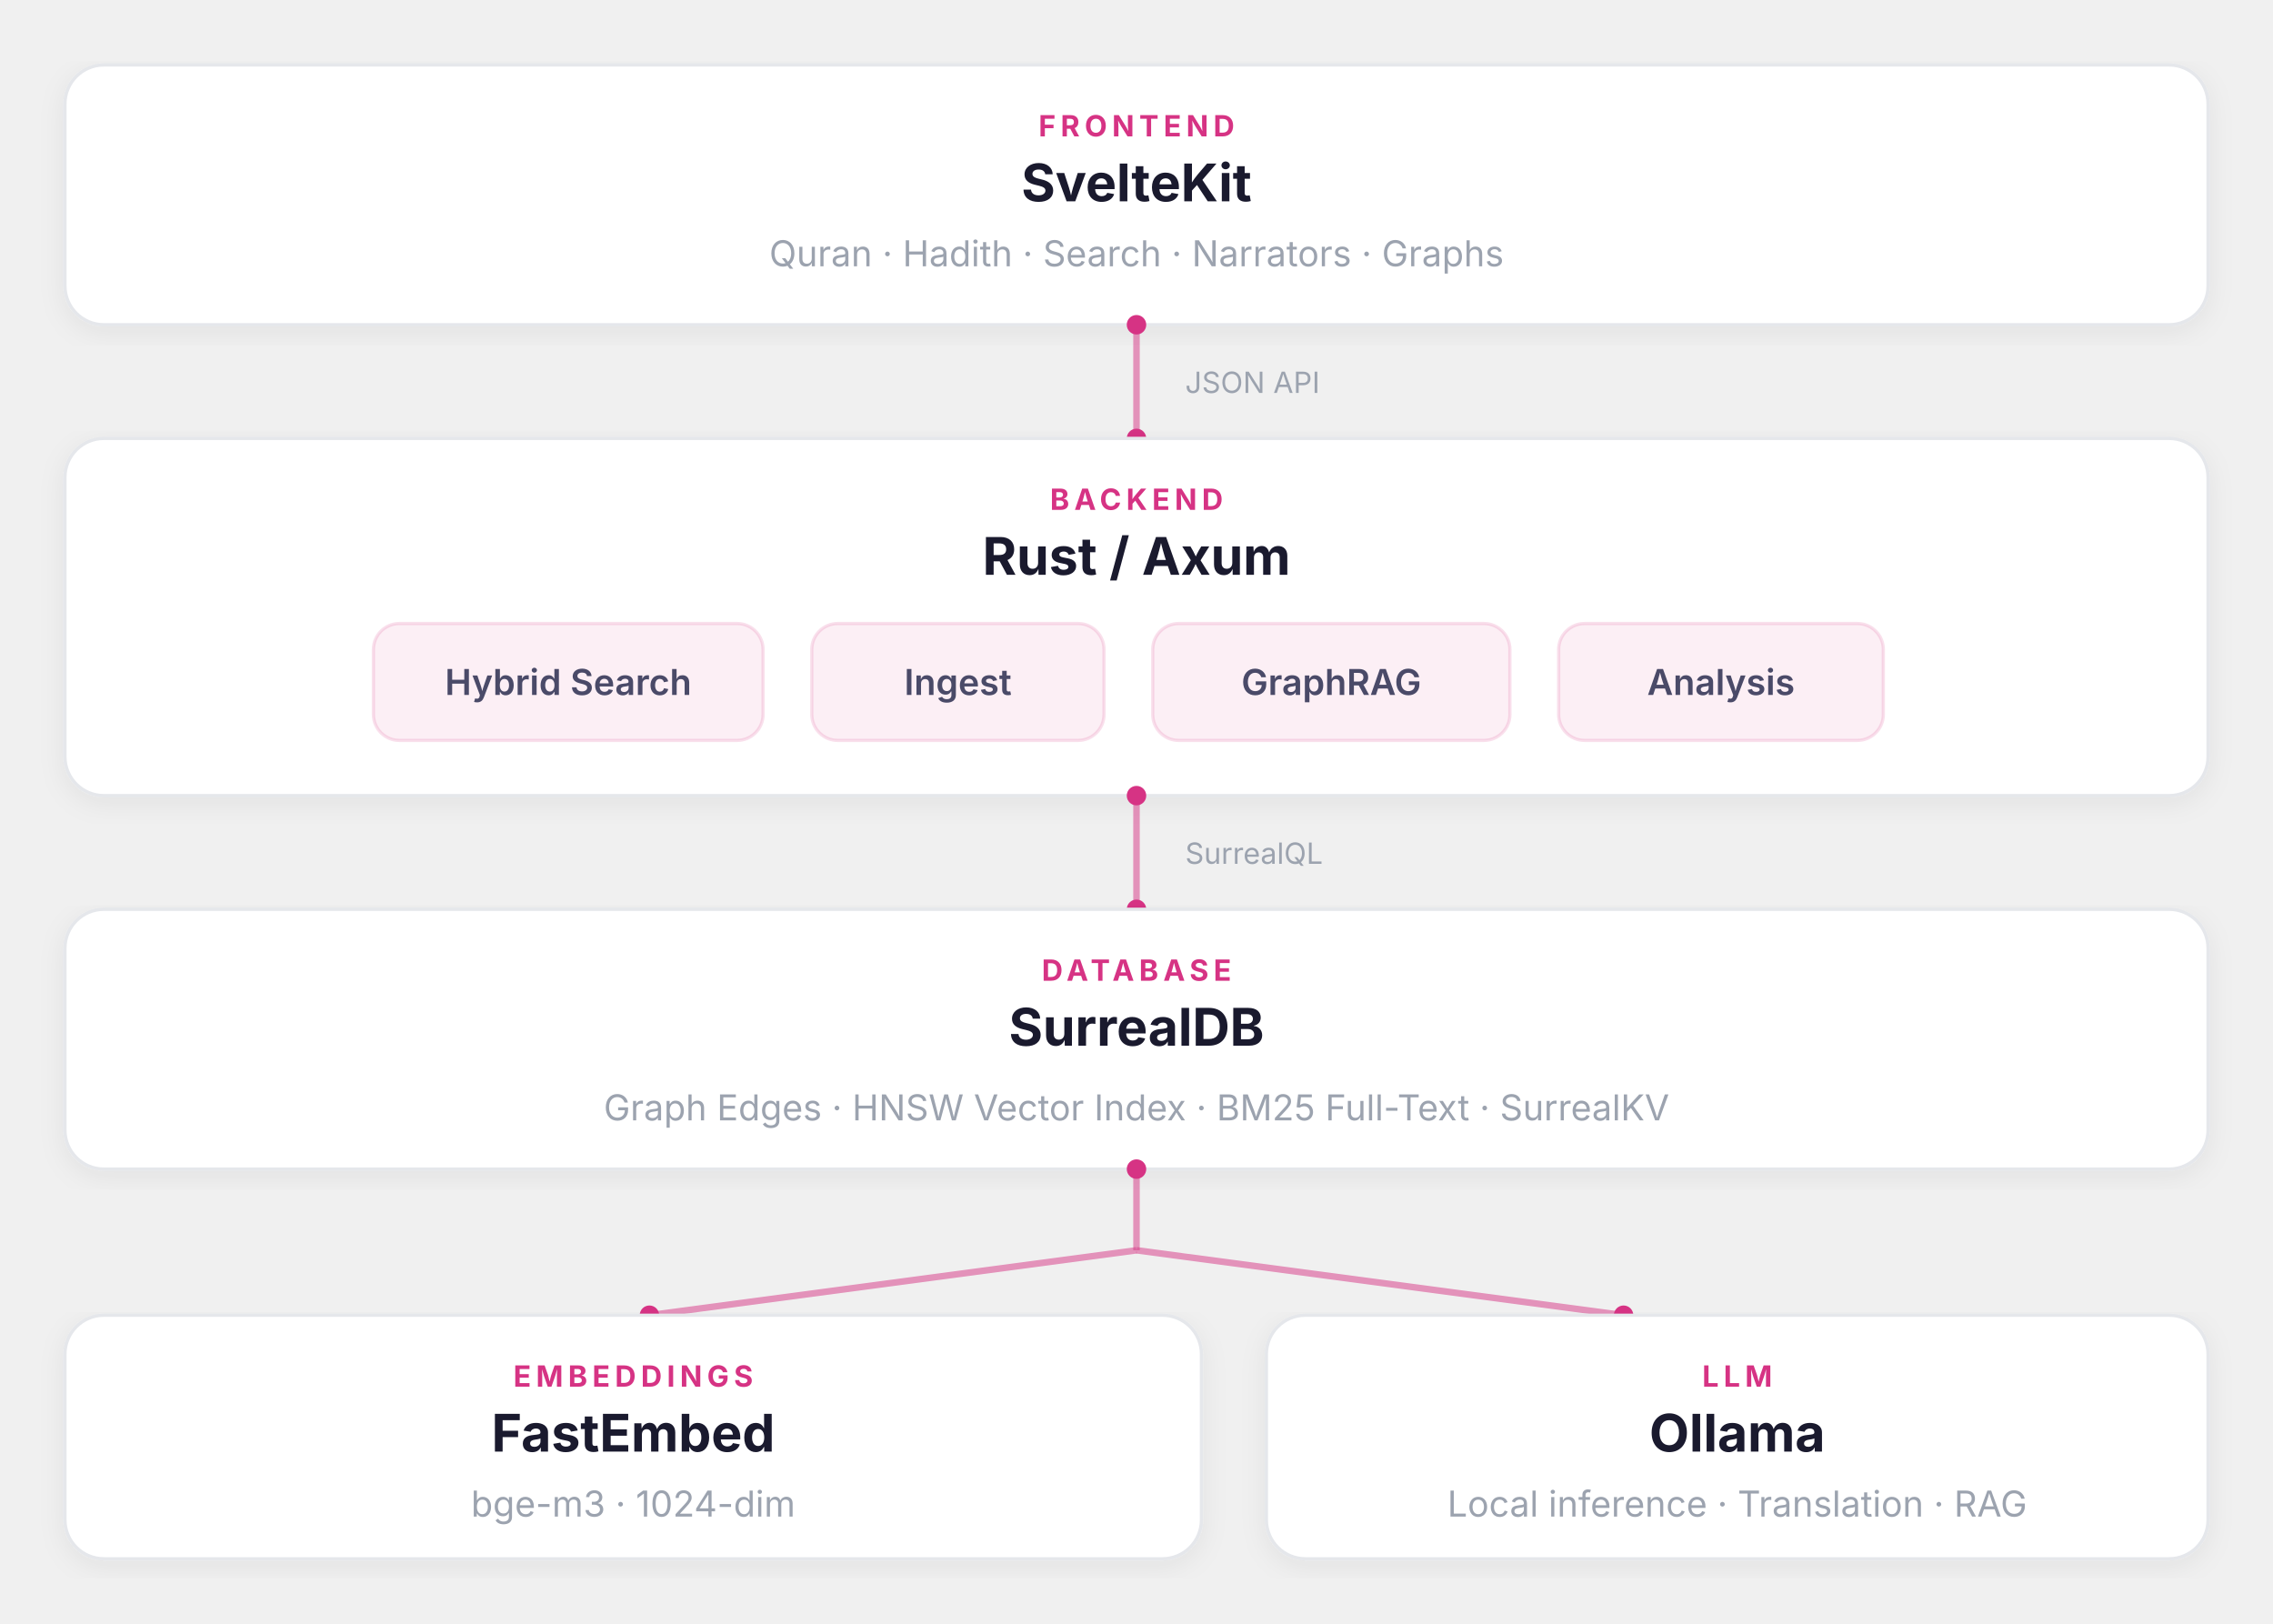
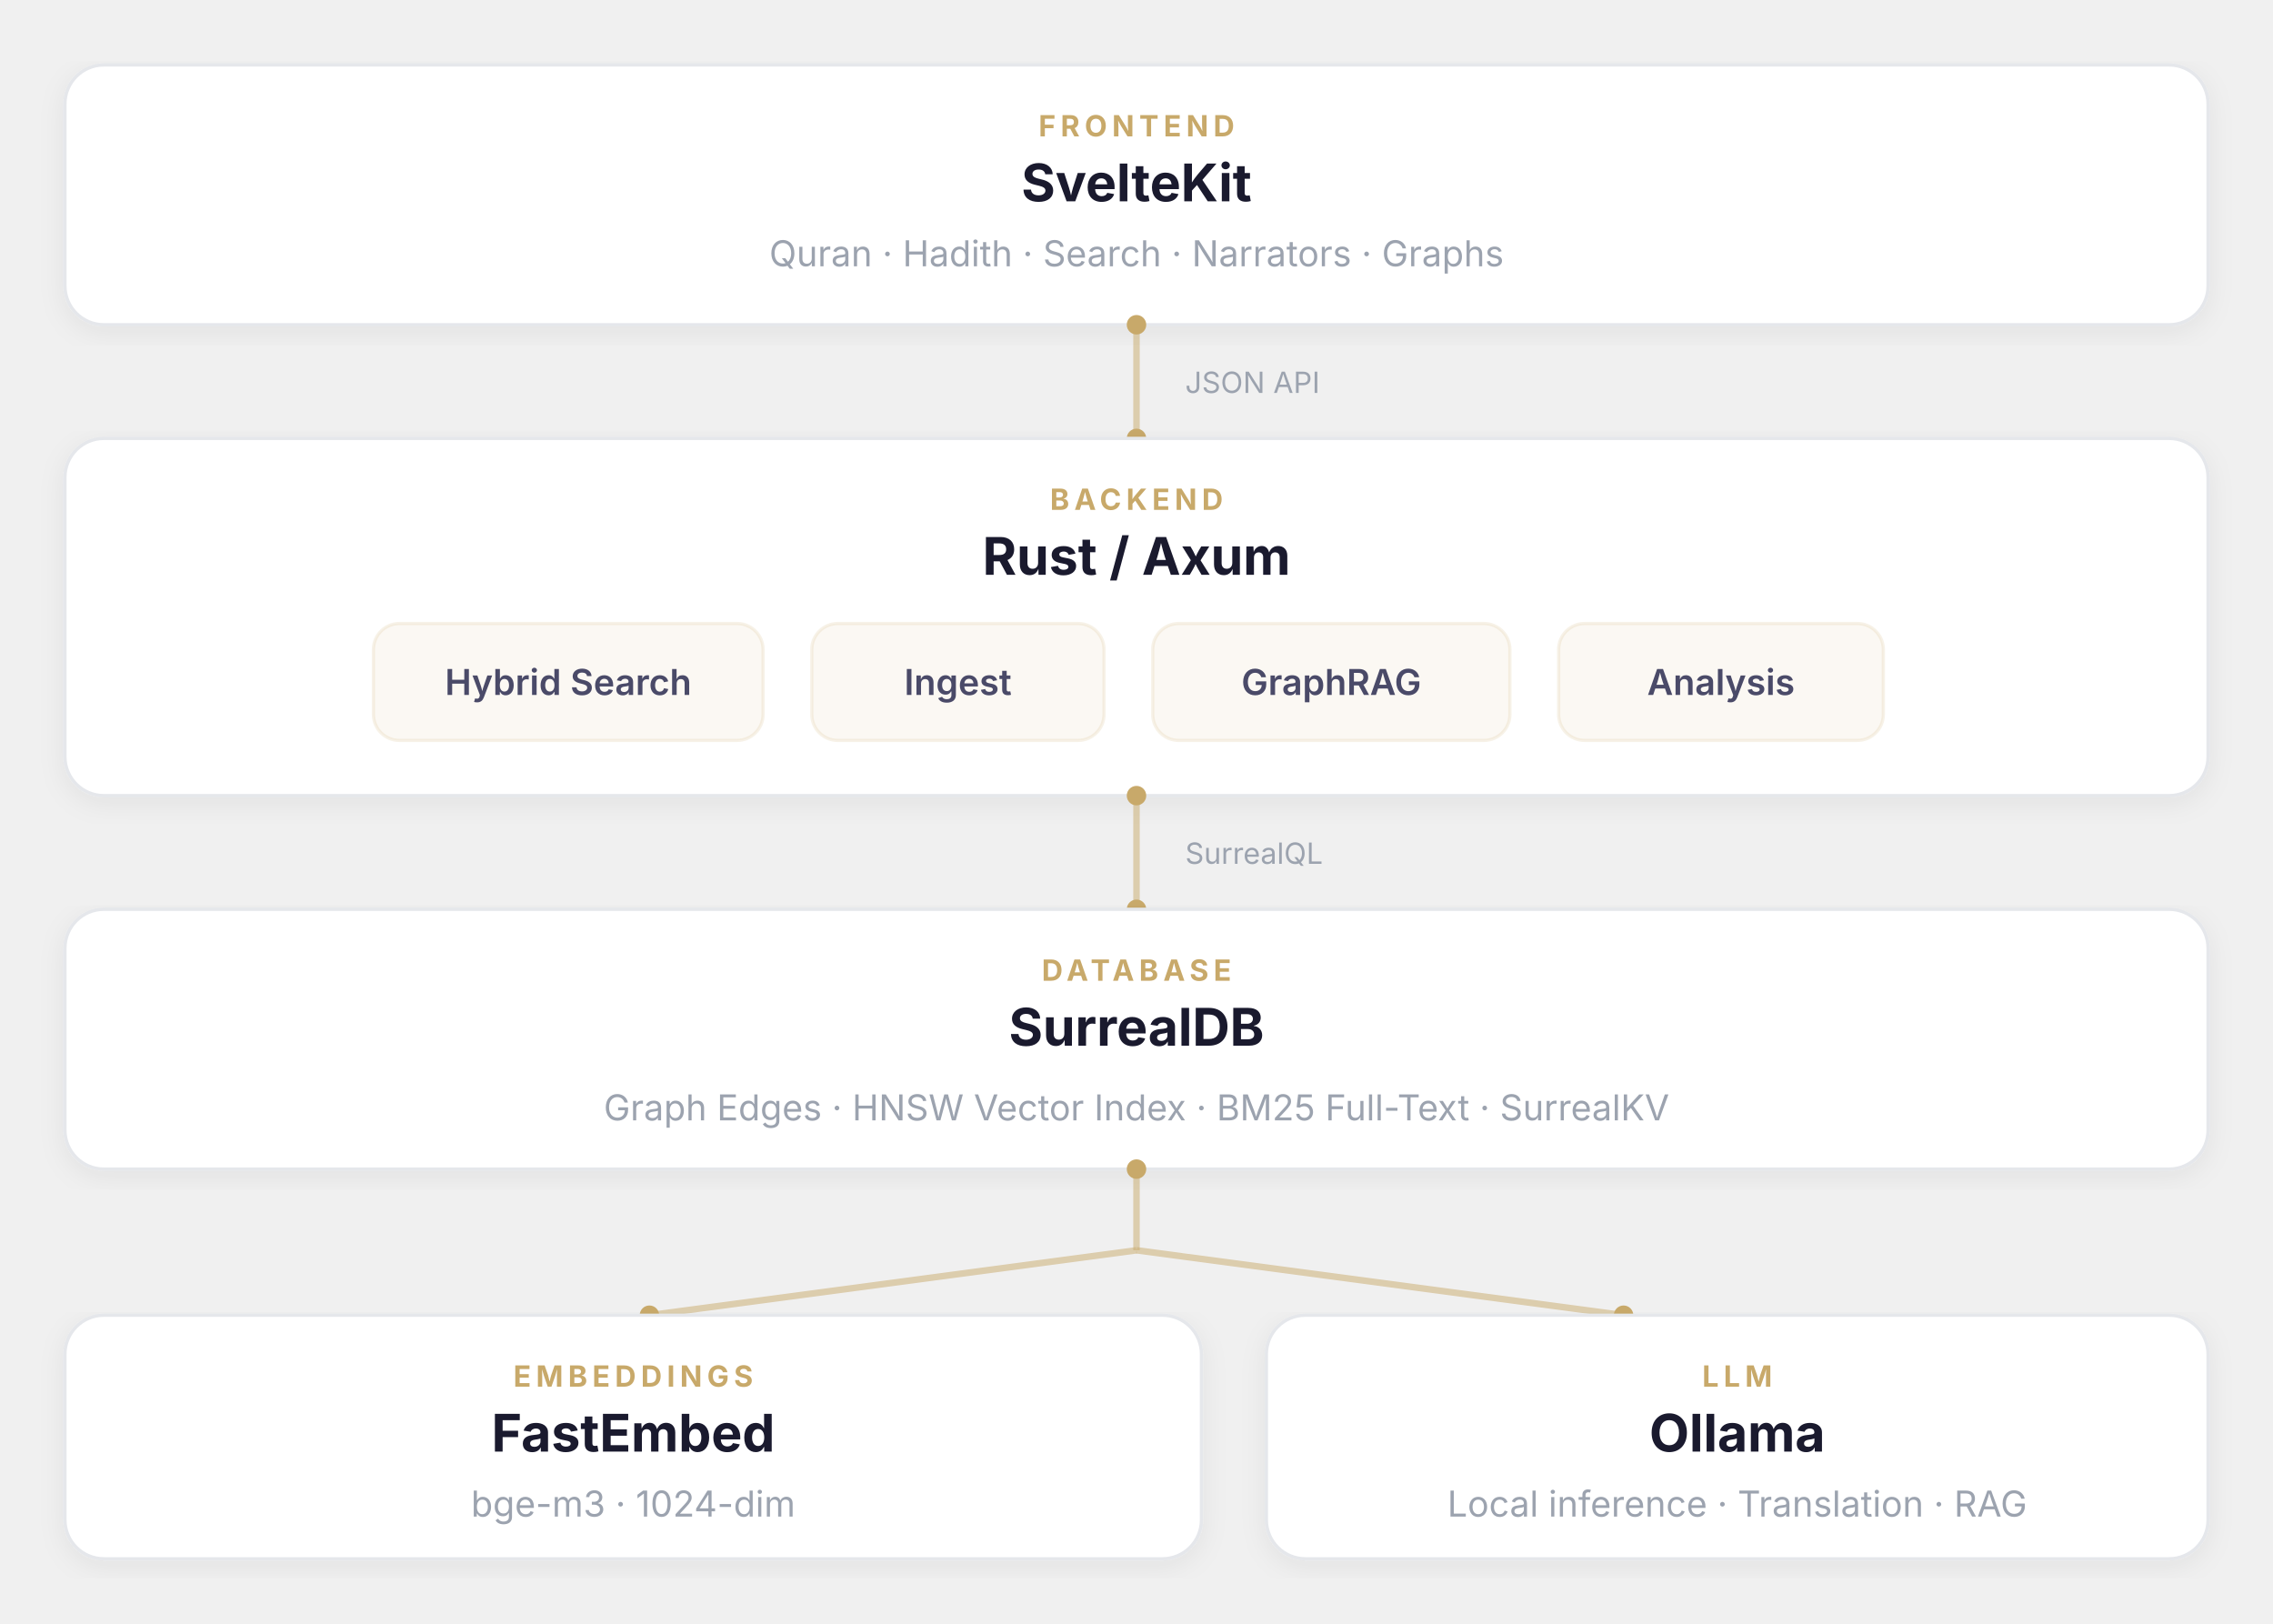
<svg xmlns="http://www.w3.org/2000/svg" viewBox="0 0 700 500">
  <defs>
    <filter id="shadow" x="-4%" y="-4%" width="108%" height="112%">
      <feDropShadow dx="0" dy="2" stdDeviation="4" flood-color="#000" flood-opacity="0.06" />
    </filter>
    <filter id="shadow-sm" x="-4%" y="-4%" width="108%" height="112%">
      <feDropShadow dx="0" dy="1" stdDeviation="2" flood-color="#000" flood-opacity="0.04" />
    </filter>
  </defs>
  <rect x="20" y="20" width="660" height="80" rx="12" fill="#ffffff" stroke="#e5e7eb" stroke-width="1" filter="url(#shadow)" />
-   <text x="350" y="42" text-anchor="middle" font-family="system-ui, -apple-system, 'Segoe UI', sans-serif" font-size="9" font-weight="700" letter-spacing="1.5" fill="#d63384" text-transform="uppercase">FRONTEND</text>
+   <text x="350" y="42" text-anchor="middle" font-family="system-ui, -apple-system, 'Segoe UI', sans-serif" font-size="9" font-weight="700" letter-spacing="1.5" fill="#c8a96a" text-transform="uppercase">FRONTEND</text>
  <text x="350" y="62" text-anchor="middle" font-family="system-ui, -apple-system, 'Segoe UI', sans-serif" font-size="16" font-weight="700" fill="#1a1a2e">SvelteKit</text>
  <text x="350" y="82" text-anchor="middle" font-family="system-ui, -apple-system, 'Segoe UI', sans-serif" font-size="11" fill="#9ca3af">Quran · Hadith · Search · Narrators · Graphs</text>
-   <line x1="350" y1="100" x2="350" y2="135" stroke="#d63384" stroke-width="2" opacity="0.5" />
-   <circle cx="350" cy="100" r="3" fill="#d63384" />
-   <circle cx="350" cy="135" r="3" fill="#d63384" />
+   <line x1="350" y1="100" x2="350" y2="135" stroke="#c8a96a" stroke-width="2" opacity="0.5" />
+   <circle cx="350" cy="100" r="3" fill="#c8a96a" />
+   <circle cx="350" cy="135" r="3" fill="#c8a96a" />
  <text x="365" y="121" font-family="system-ui, -apple-system, 'Segoe UI', sans-serif" font-size="9" fill="#9ca3af">JSON API</text>
  <rect x="20" y="135" width="660" height="110" rx="12" fill="#ffffff" stroke="#e5e7eb" stroke-width="1" filter="url(#shadow)" />
-   <text x="350" y="157" text-anchor="middle" font-family="system-ui, -apple-system, 'Segoe UI', sans-serif" font-size="9" font-weight="700" letter-spacing="1.5" fill="#d63384">BACKEND</text>
+   <text x="350" y="157" text-anchor="middle" font-family="system-ui, -apple-system, 'Segoe UI', sans-serif" font-size="9" font-weight="700" letter-spacing="1.5" fill="#c8a96a">BACKEND</text>
  <text x="350" y="177" text-anchor="middle" font-family="system-ui, -apple-system, 'Segoe UI', sans-serif" font-size="16" font-weight="700" fill="#1a1a2e">Rust / Axum</text>
-   <rect x="115" y="192" width="120" height="36" rx="8" fill="rgba(214,51,132,0.08)" stroke="rgba(214,51,132,0.15)" stroke-width="1" />
+   <rect x="115" y="192" width="120" height="36" rx="8" fill="rgba(200,169,106,0.08)" stroke="rgba(200,169,106,0.15)" stroke-width="1" />
  <text x="175" y="214" text-anchor="middle" font-family="system-ui, -apple-system, 'Segoe UI', sans-serif" font-size="11" font-weight="600" fill="#4a4a68">Hybrid Search</text>
-   <rect x="250" y="192" width="90" height="36" rx="8" fill="rgba(214,51,132,0.08)" stroke="rgba(214,51,132,0.15)" stroke-width="1" />
+   <rect x="250" y="192" width="90" height="36" rx="8" fill="rgba(200,169,106,0.08)" stroke="rgba(200,169,106,0.15)" stroke-width="1" />
  <text x="295" y="214" text-anchor="middle" font-family="system-ui, -apple-system, 'Segoe UI', sans-serif" font-size="11" font-weight="600" fill="#4a4a68">Ingest</text>
-   <rect x="355" y="192" width="110" height="36" rx="8" fill="rgba(214,51,132,0.08)" stroke="rgba(214,51,132,0.15)" stroke-width="1" />
+   <rect x="355" y="192" width="110" height="36" rx="8" fill="rgba(200,169,106,0.08)" stroke="rgba(200,169,106,0.15)" stroke-width="1" />
  <text x="410" y="214" text-anchor="middle" font-family="system-ui, -apple-system, 'Segoe UI', sans-serif" font-size="11" font-weight="600" fill="#4a4a68">GraphRAG</text>
-   <rect x="480" y="192" width="100" height="36" rx="8" fill="rgba(214,51,132,0.08)" stroke="rgba(214,51,132,0.15)" stroke-width="1" />
+   <rect x="480" y="192" width="100" height="36" rx="8" fill="rgba(200,169,106,0.08)" stroke="rgba(200,169,106,0.15)" stroke-width="1" />
  <text x="530" y="214" text-anchor="middle" font-family="system-ui, -apple-system, 'Segoe UI', sans-serif" font-size="11" font-weight="600" fill="#4a4a68">Analysis</text>
-   <line x1="350" y1="245" x2="350" y2="280" stroke="#d63384" stroke-width="2" opacity="0.5" />
-   <circle cx="350" cy="245" r="3" fill="#d63384" />
-   <circle cx="350" cy="280" r="3" fill="#d63384" />
+   <line x1="350" y1="245" x2="350" y2="280" stroke="#c8a96a" stroke-width="2" opacity="0.5" />
+   <circle cx="350" cy="245" r="3" fill="#c8a96a" />
+   <circle cx="350" cy="280" r="3" fill="#c8a96a" />
  <text x="365" y="266" font-family="system-ui, -apple-system, 'Segoe UI', sans-serif" font-size="9" fill="#9ca3af">SurrealQL</text>
  <rect x="20" y="280" width="660" height="80" rx="12" fill="#ffffff" stroke="#e5e7eb" stroke-width="1" filter="url(#shadow)" />
-   <text x="350" y="302" text-anchor="middle" font-family="system-ui, -apple-system, 'Segoe UI', sans-serif" font-size="9" font-weight="700" letter-spacing="1.5" fill="#d63384">DATABASE</text>
+   <text x="350" y="302" text-anchor="middle" font-family="system-ui, -apple-system, 'Segoe UI', sans-serif" font-size="9" font-weight="700" letter-spacing="1.5" fill="#c8a96a">DATABASE</text>
  <text x="350" y="322" text-anchor="middle" font-family="system-ui, -apple-system, 'Segoe UI', sans-serif" font-size="16" font-weight="700" fill="#1a1a2e">SurrealDB</text>
  <text x="350" y="345" text-anchor="middle" font-family="system-ui, -apple-system, 'Segoe UI', sans-serif" font-size="11" fill="#9ca3af">Graph Edges · HNSW Vector Index · BM25 Full-Text · SurrealKV</text>
-   <line x1="350" y1="360" x2="350" y2="385" stroke="#d63384" stroke-width="2" opacity="0.5" />
-   <circle cx="350" cy="360" r="3" fill="#d63384" />
-   <line x1="350" y1="385" x2="200" y2="405" stroke="#d63384" stroke-width="2" opacity="0.5" />
-   <line x1="350" y1="385" x2="500" y2="405" stroke="#d63384" stroke-width="2" opacity="0.5" />
-   <circle cx="200" cy="405" r="3" fill="#d63384" />
-   <circle cx="500" cy="405" r="3" fill="#d63384" />
+   <line x1="350" y1="360" x2="350" y2="385" stroke="#c8a96a" stroke-width="2" opacity="0.5" />
+   <circle cx="350" cy="360" r="3" fill="#c8a96a" />
+   <line x1="350" y1="385" x2="200" y2="405" stroke="#c8a96a" stroke-width="2" opacity="0.5" />
+   <line x1="350" y1="385" x2="500" y2="405" stroke="#c8a96a" stroke-width="2" opacity="0.5" />
+   <circle cx="200" cy="405" r="3" fill="#c8a96a" />
+   <circle cx="500" cy="405" r="3" fill="#c8a96a" />
  <rect x="20" y="405" width="350" height="75" rx="12" fill="#ffffff" stroke="#e5e7eb" stroke-width="1" filter="url(#shadow)" />
-   <text x="195" y="427" text-anchor="middle" font-family="system-ui, -apple-system, 'Segoe UI', sans-serif" font-size="9" font-weight="700" letter-spacing="1.5" fill="#d63384">EMBEDDINGS</text>
+   <text x="195" y="427" text-anchor="middle" font-family="system-ui, -apple-system, 'Segoe UI', sans-serif" font-size="9" font-weight="700" letter-spacing="1.5" fill="#c8a96a">EMBEDDINGS</text>
  <text x="195" y="447" text-anchor="middle" font-family="system-ui, -apple-system, 'Segoe UI', sans-serif" font-size="16" font-weight="700" fill="#1a1a2e">FastEmbed</text>
  <text x="195" y="467" text-anchor="middle" font-family="system-ui, -apple-system, 'Segoe UI', sans-serif" font-size="11" fill="#9ca3af">bge-m3 · 1024-dim</text>
  <rect x="390" y="405" width="290" height="75" rx="12" fill="#ffffff" stroke="#e5e7eb" stroke-width="1" filter="url(#shadow)" />
-   <text x="535" y="427" text-anchor="middle" font-family="system-ui, -apple-system, 'Segoe UI', sans-serif" font-size="9" font-weight="700" letter-spacing="1.5" fill="#d63384">LLM</text>
+   <text x="535" y="427" text-anchor="middle" font-family="system-ui, -apple-system, 'Segoe UI', sans-serif" font-size="9" font-weight="700" letter-spacing="1.5" fill="#c8a96a">LLM</text>
  <text x="535" y="447" text-anchor="middle" font-family="system-ui, -apple-system, 'Segoe UI', sans-serif" font-size="16" font-weight="700" fill="#1a1a2e">Ollama</text>
  <text x="535" y="467" text-anchor="middle" font-family="system-ui, -apple-system, 'Segoe UI', sans-serif" font-size="11" fill="#9ca3af">Local inference · Translation · RAG</text>
</svg>
